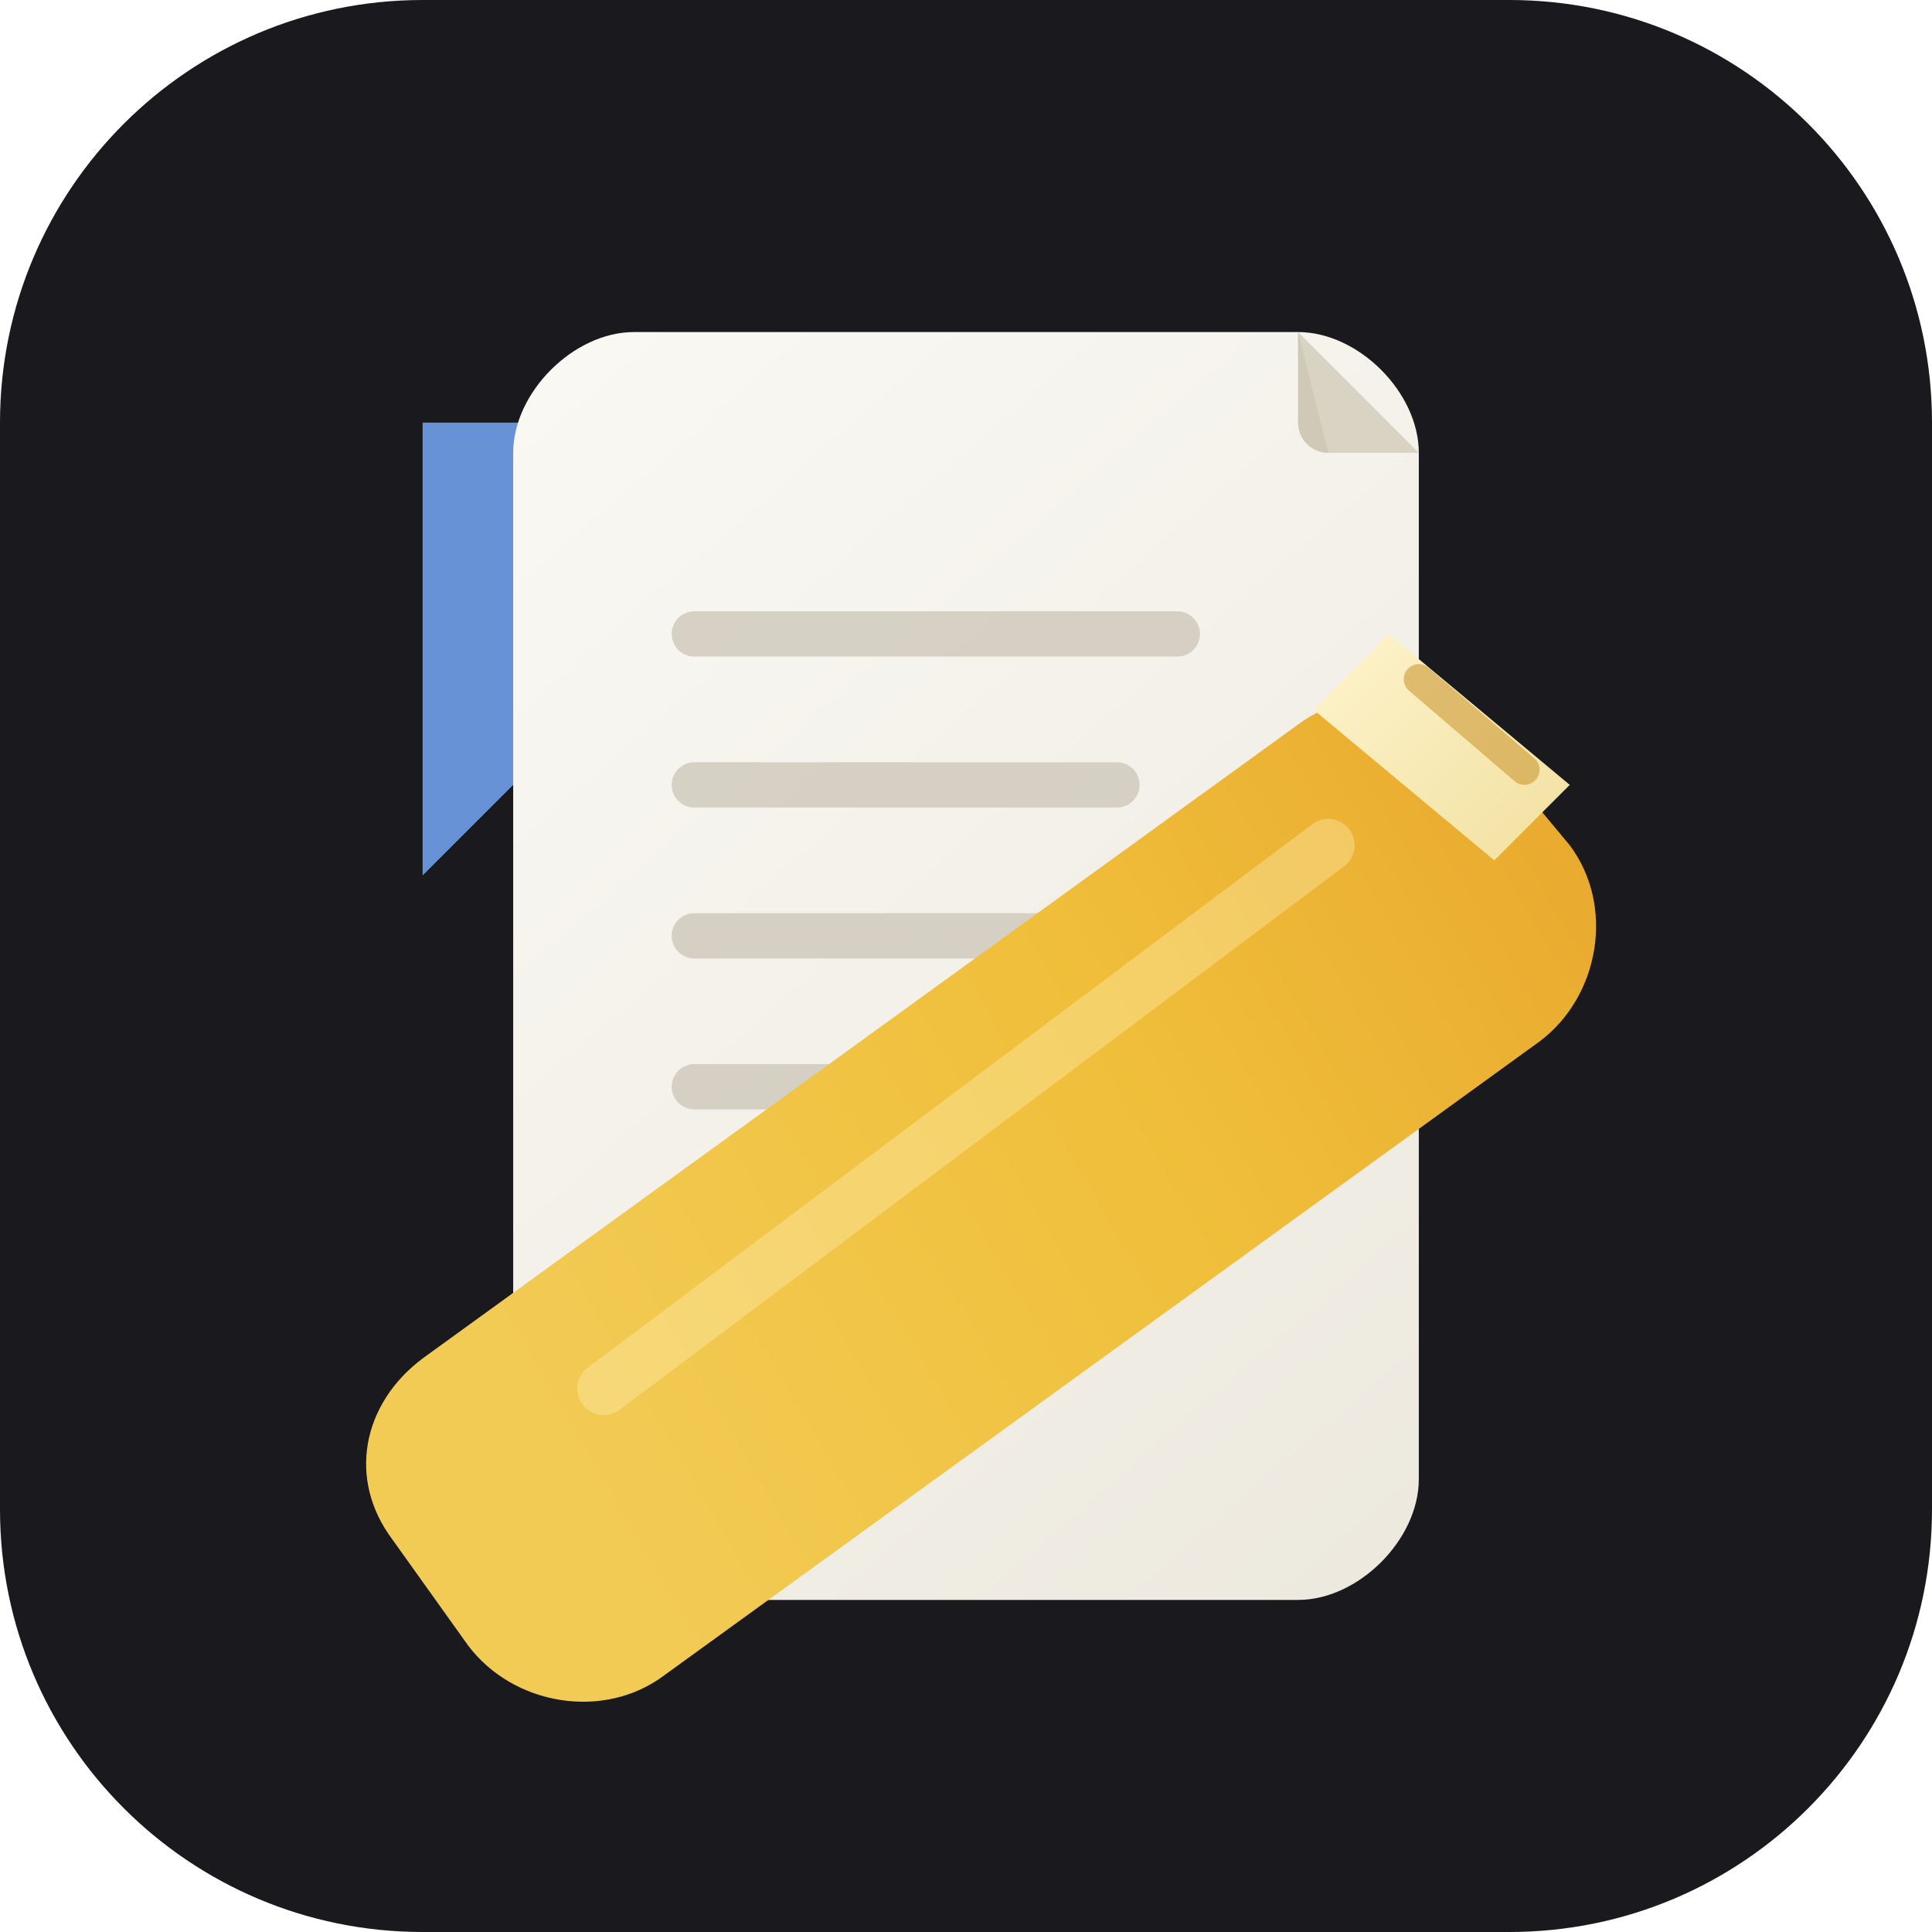
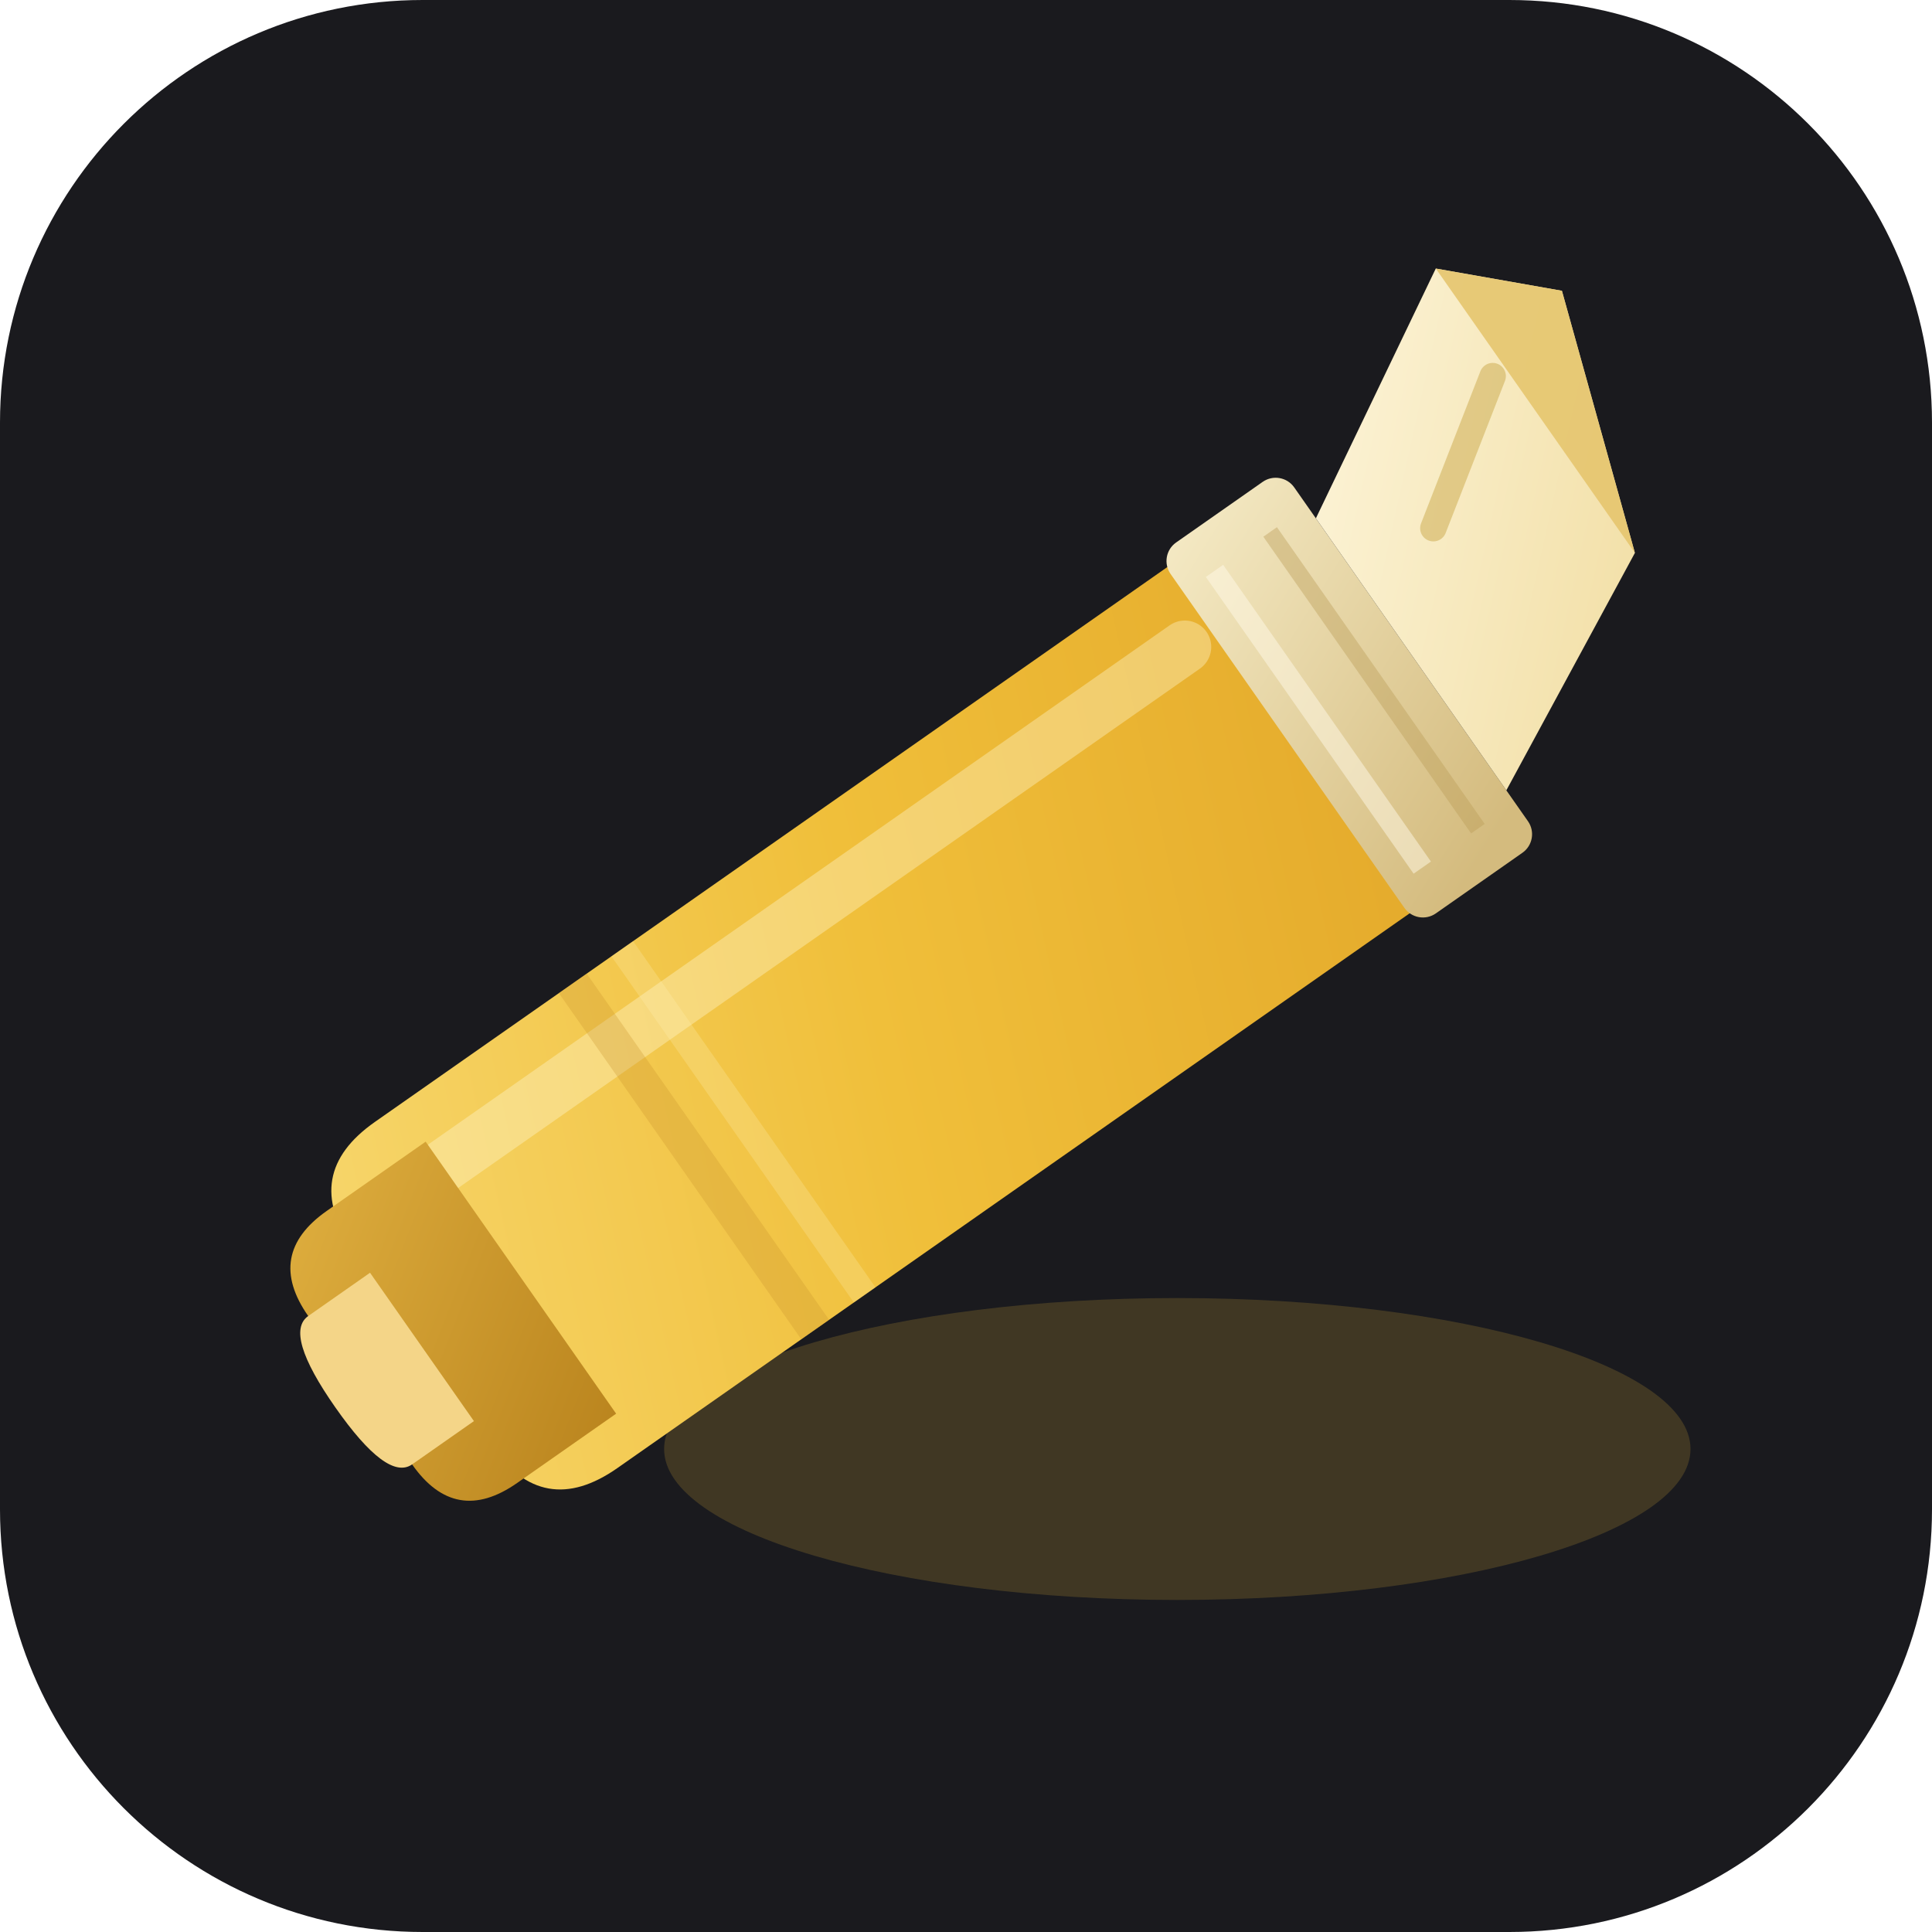
<svg xmlns="http://www.w3.org/2000/svg" viewBox="0 0 128 128" role="img" aria-label="Marker">
  <defs>
-     <linearGradient id="page" x1="24" y1="18" x2="104" y2="110" gradientUnits="userSpaceOnUse">
-       <stop stop-color="#fbfaf6" />
-       <stop offset="1" stop-color="#ebe7dc" />
+     <linearGradient id="barrel" x1="18" y1="48" x2="96" y2="80" gradientUnits="userSpaceOnUse">
+       <stop stop-color="#f7d76e" />
+       <stop offset="0.5" stop-color="#f0bf3a" />
+       <stop offset="1" stop-color="#e3a82a" />
    </linearGradient>
-     <linearGradient id="ink" x1="30" y1="86" x2="102" y2="44" gradientUnits="userSpaceOnUse">
-       <stop stop-color="#f2cb55" />
-       <stop offset="0.55" stop-color="#f0bf3a" />
-       <stop offset="1" stop-color="#e8a82e" />
+     <linearGradient id="tip" x1="96" y1="44" x2="118" y2="68" gradientUnits="userSpaceOnUse">
+       <stop stop-color="#fff9e4" />
+       <stop offset="1" stop-color="#f2dfa6" />
    </linearGradient>
-     <linearGradient id="tip" x1="92" y1="34" x2="108" y2="50" gradientUnits="userSpaceOnUse">
-       <stop stop-color="#fff6d2" />
-       <stop offset="1" stop-color="#f3e2a4" />
+     <linearGradient id="ferrule" x1="88" y1="48" x2="100" y2="76" gradientUnits="userSpaceOnUse">
+       <stop stop-color="#f6ecc8" />
+       <stop offset="1" stop-color="#d4bb7e" />
+     </linearGradient>
+     <linearGradient id="endcap" x1="14" y1="52" x2="30" y2="76" gradientUnits="userSpaceOnUse">
+       <stop stop-color="#e0b040" />
+       <stop offset="1" stop-color="#b8821c" />
    </linearGradient>
  </defs>
  <rect width="128" height="128" rx="28" fill="#1a1a1e" />
-   <path d="M28 28 H58 L28 58 Z" fill="#6e9ce6" opacity="0.92" />
-   <path d="M38 22        H86        C90 22 94 26 94 30        V98        C94 102 90 106 86 106        H42        C38 106 34 102 34 98        V30        C34 26 38 22 42 22        Z" fill="url(#page)" />
-   <path d="M86 22 L94 30 H88 C86.9 30 86 29.1 86 28 Z" fill="#d9d3c4" />
-   <path d="M86 22 V28 C86 29.1 86.9 30 88 30 Z" fill="#cfc8b6" opacity="0.9" />
-   <g stroke="#c9c2b4" stroke-width="3" stroke-linecap="round" opacity="0.7">
-     <path d="M46 42 H78" />
-     <path d="M46 52 H74" />
-     <path d="M46 62 H80" />
-     <path d="M46 72 H68" />
+   <ellipse cx="78" cy="96" rx="34" ry="10" fill="#f0bf3a" opacity="0.18" />
+   <g transform="rotate(-35 64 64)">
+     <path d="M26 50          H90          Q96 50 96 56          V72          Q96 78 90 78          H26          Q20 78 20 72          V56          Q20 50 26 50          Z" fill="url(#barrel)" />
+     <path d="M28 55 H88" stroke="#fff7d0" stroke-width="3.5" stroke-linecap="round" opacity="0.38" />
+     <path d="M42 50 V78" stroke="#c9922a" stroke-width="2.25" opacity="0.30" />
+     <path d="M46 50 V78" stroke="#fff3b8" stroke-width="1.75" opacity="0.24" />
+     <rect x="90" y="49" width="10" height="30" rx="1.5" fill="url(#ferrule)" />
+     <path d="M92.5 52 V76" stroke="#fff9e8" stroke-width="1.4" opacity="0.5" />
+     <path d="M97 52 V76" stroke="#b89a55" stroke-width="1.1" opacity="0.4" />
+     <path d="M100 53          L116 44          L122 50          L116 67          L100 75          Z" fill="url(#tip)" />
+     <path d="M116 44 L122 50 L116 67 Z" fill="#e6c56e" opacity="0.9" />
+     <path d="M106 58 L115 52" stroke="#c9a84a" stroke-width="1.75" stroke-linecap="round" opacity="0.5" />
+     <path d="M20 53          H28          V75          H20          Q15 75 15 70          V58          Q15 53 20 53          Z" fill="url(#endcap)" />
+     <path d="M15 58          H20          V70          H15          Q13 70 13 64          Q13 58 15 58          Z" fill="#f4d588" />
  </g>
-   <path d="M28 90        L86 48        C90 45 96 46 99 50        L104 56        C107 60 106 66 102 69        L44 111        C40 114 34 113 31 109        L26 102        C23 98 24 93 28 90        Z" fill="url(#ink)" />
-   <path d="M92 42        L104 52        L99 57        L87 47        Z" fill="url(#tip)" />
-   <path d="M94 45 L101 51" stroke="#c9922a" stroke-width="2" stroke-linecap="round" opacity="0.55" />
-   <path d="M40 92 L88 56" stroke="#fff4bf" stroke-width="3.5" stroke-linecap="round" opacity="0.35" />
</svg>
